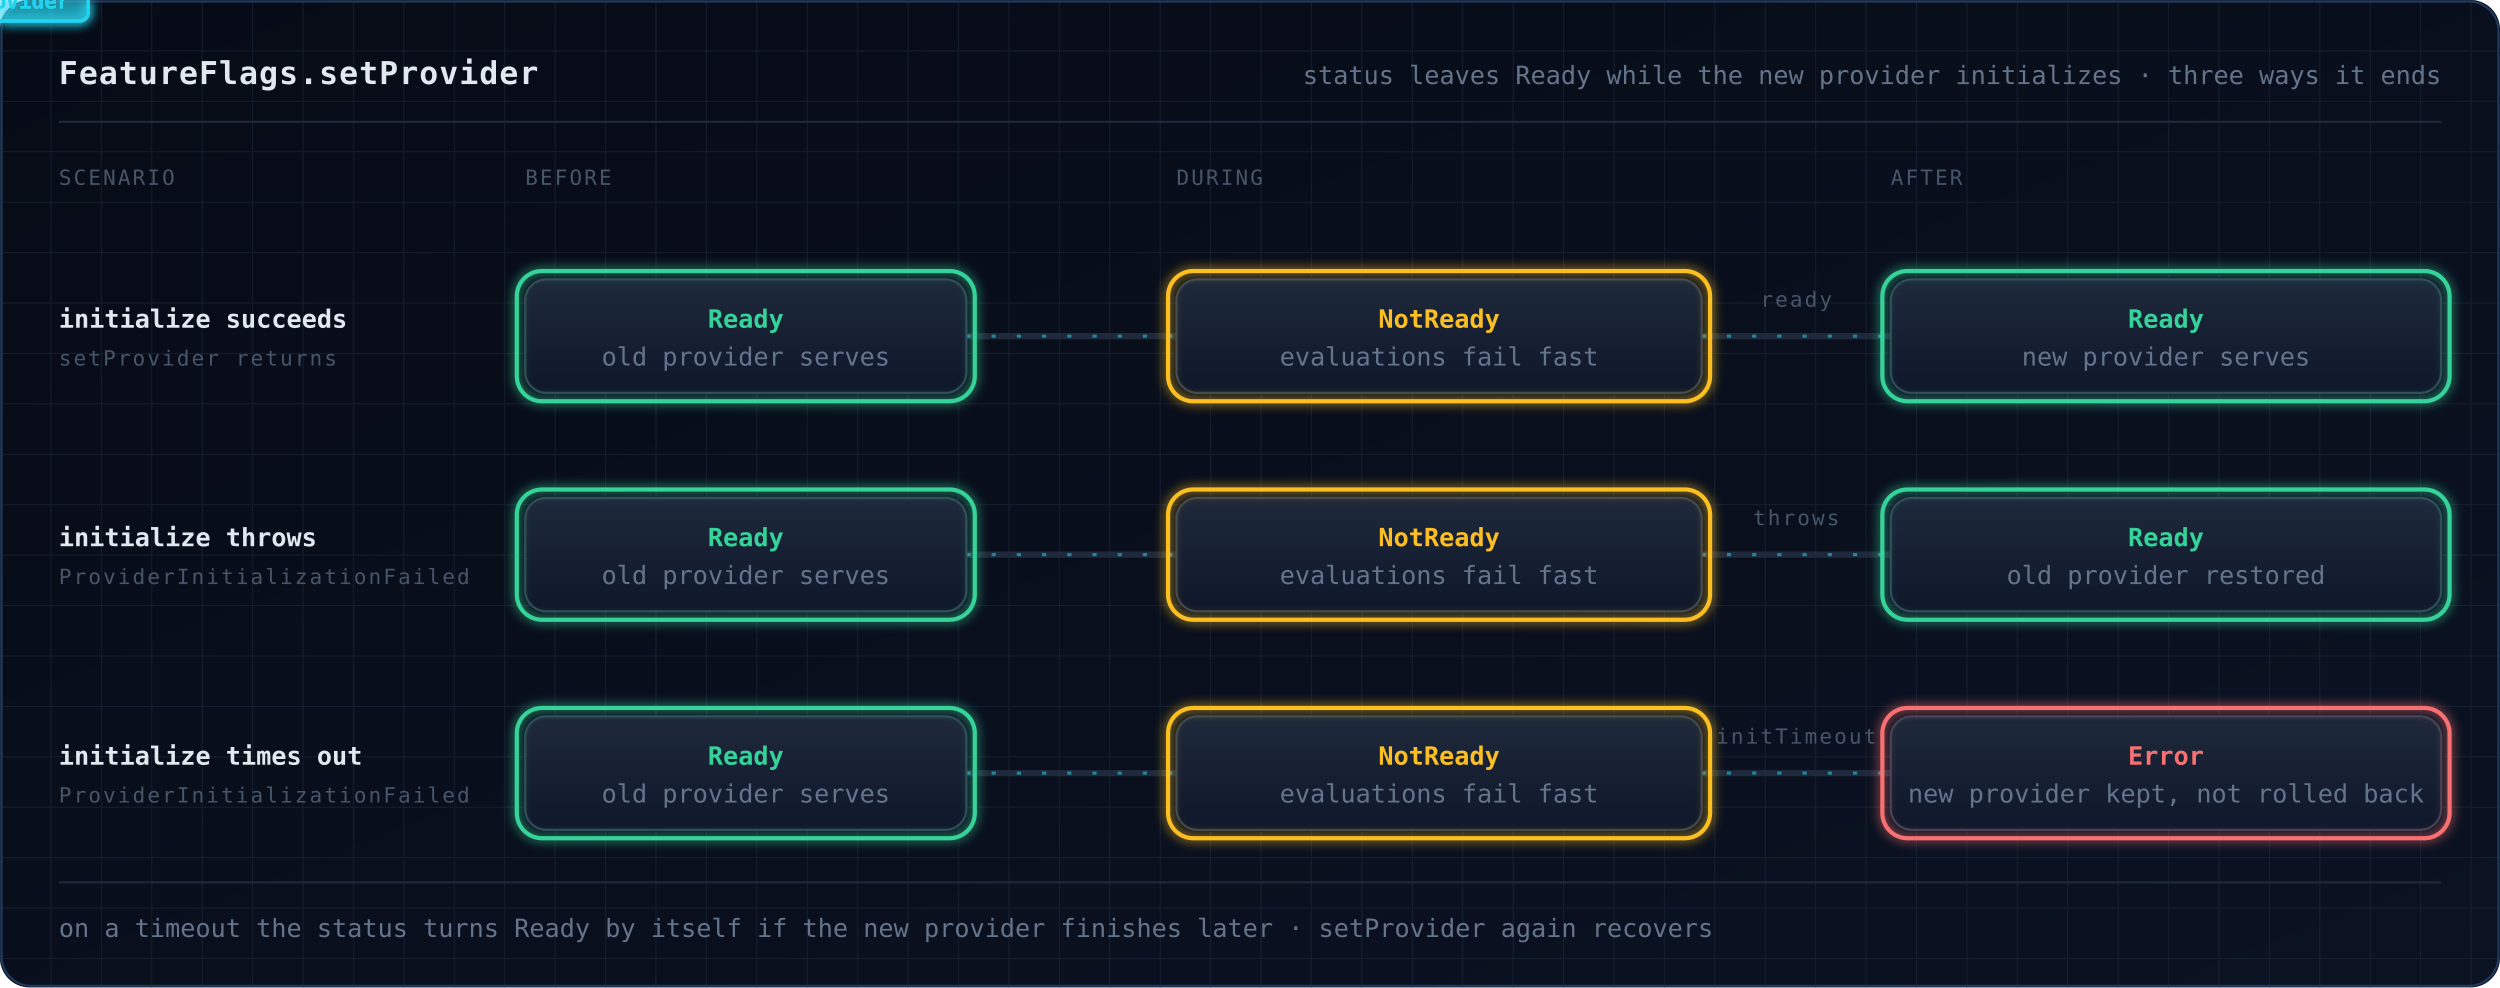
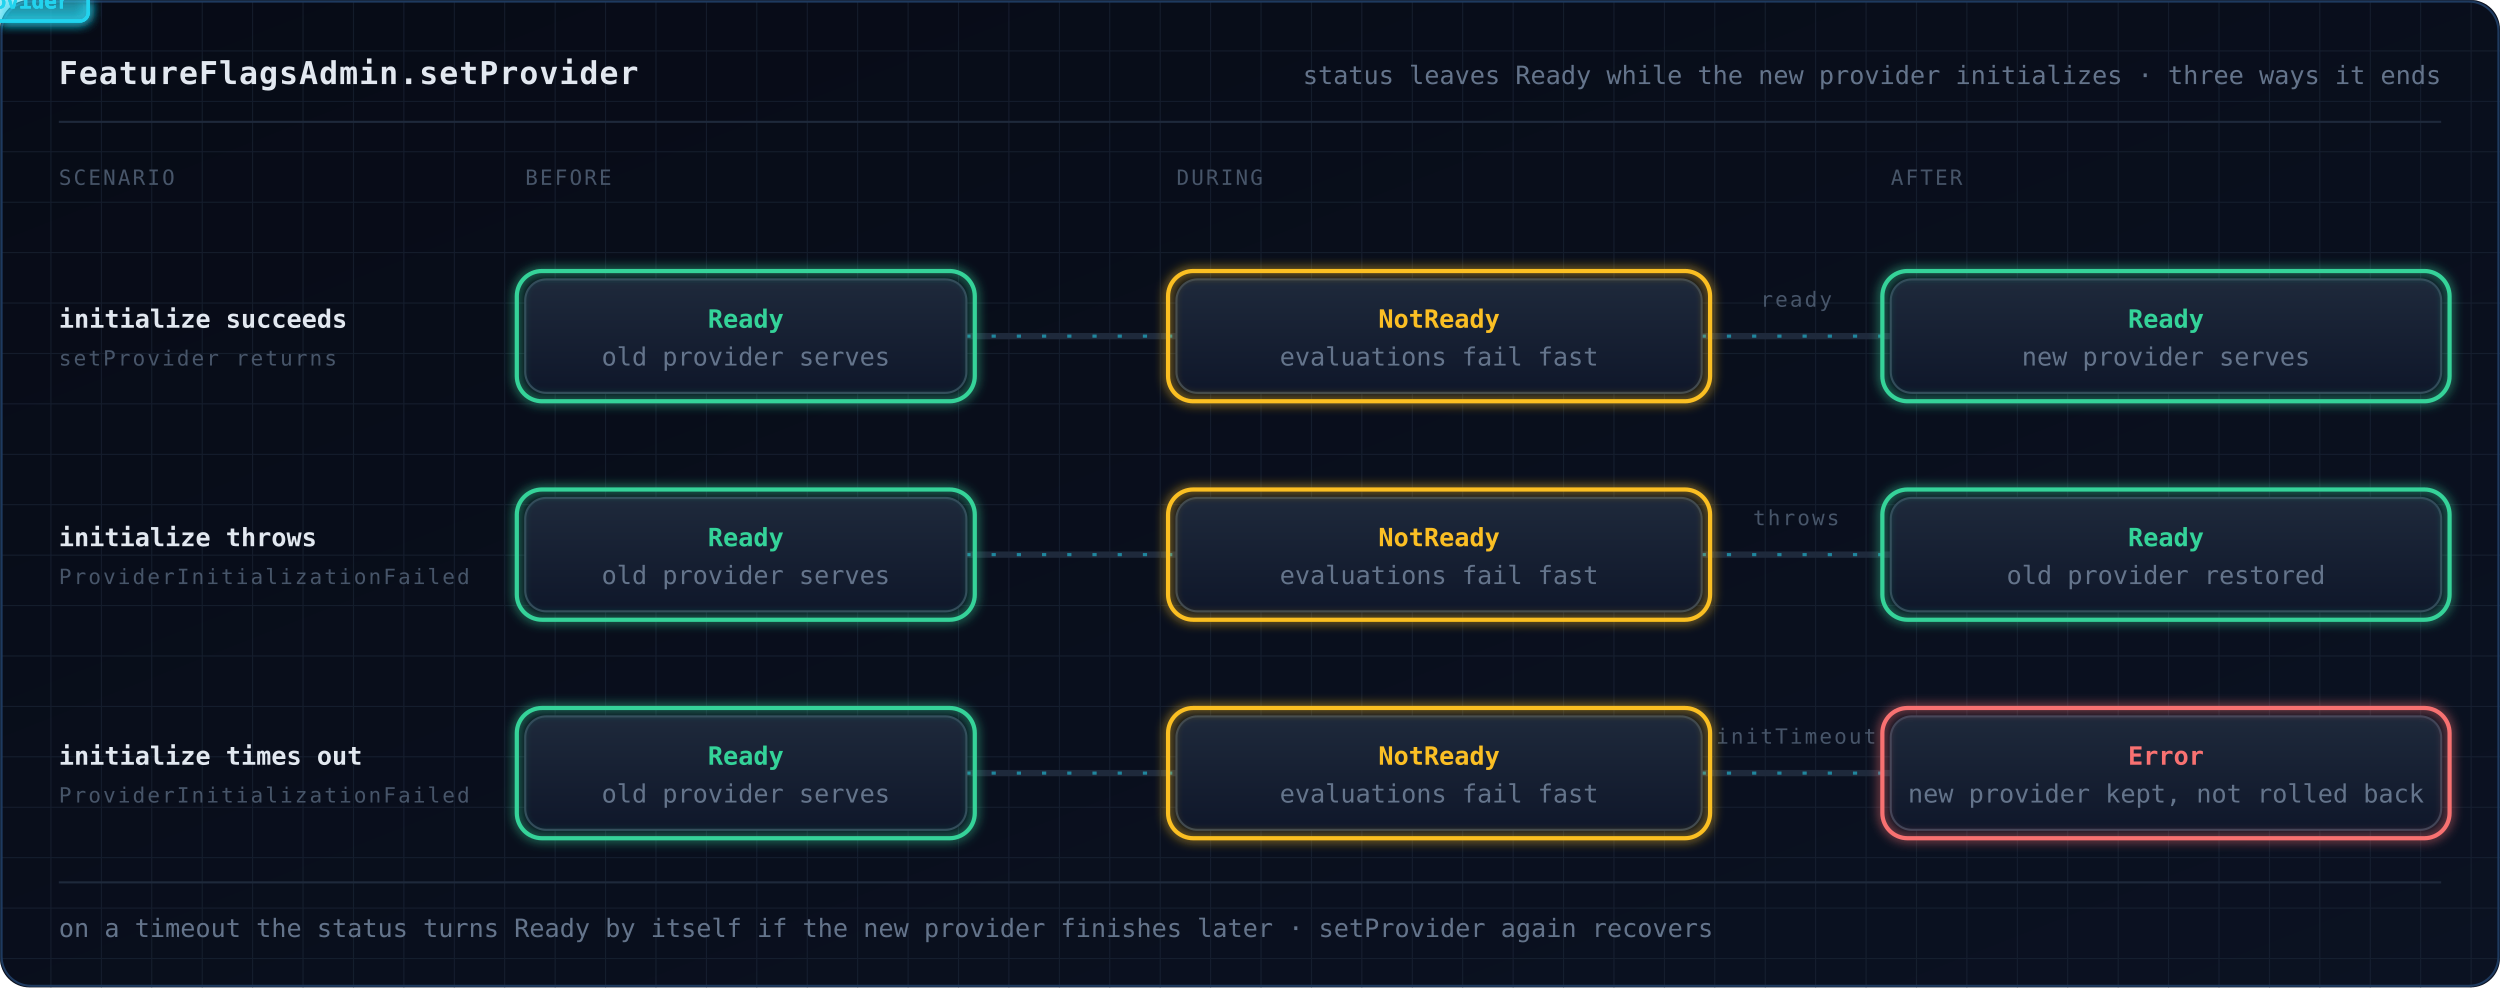
<svg xmlns="http://www.w3.org/2000/svg" viewBox="0 0 1190 470" width="1190" height="470" role="img" aria-label="setProvider: the status moves from Ready to NotReady while the new provider initializes, and evaluations fail with ProviderNotReady. If initialize succeeds the new provider serves and the status is Ready (or Stale if the provider reports stale); if it throws, the old provider is restored and the status returns to Ready; if it times out, the new provider stays registered and the status is Error.">
  <defs>
    <filter id="glow" x="-50%" y="-50%" width="200%" height="200%">
      <feGaussianBlur stdDeviation="2.5" result="blur" />
      <feMerge>
        <feMergeNode in="blur" />
        <feMergeNode in="SourceGraphic" />
      </feMerge>
    </filter>
    <pattern id="grid" width="24" height="24" patternUnits="userSpaceOnUse">
      <path d="M24 0H0V24" fill="none" stroke="#1e293b" stroke-width="1" />
    </pattern>
    <linearGradient id="bg" x1="0" y1="0" x2="1" y2="1">
      <stop offset="0" stop-color="#070b16" />
      <stop offset="1" stop-color="#0b1222" />
    </linearGradient>
    <linearGradient id="panel" x1="0" y1="0" x2="0" y2="1">
      <stop offset="0" stop-color="#1e293b" />
      <stop offset="1" stop-color="#0f172a" />
    </linearGradient>
  </defs>
  <style>
  text { font-family: ui-monospace, SFMono-Regular, Menlo, Consolas, monospace; }
  .title { font-size: 15px; font-weight: 700; fill: #e2e8f0; letter-spacing: .5px; }
  .hud { font-size: 12px; fill: #64748b; }
  .key { font-size: 15px; font-weight: 700; fill: #e2e8f0; }
  .mode { font-size: 12px; }
  .tiny { font-size: 10px; fill: #475569; letter-spacing: 1px; }
  .tag { font-size: 12px; font-weight: 700; }
  .chip { font-size: 10px; font-weight: 700; }
  .badge { font-size: 10.5px; font-weight: 700; letter-spacing: .5px; }
  .log { font-size: 13px; }
  .big { font-size: 14px; font-weight: 700; fill: #e2e8f0; }
  .bracket { fill: none; stroke: #334155; stroke-width: 1.5; }
  .rail { stroke: #1e293b; stroke-width: 3; }
  .flow { stroke-width: 1.5; stroke-dasharray: 2 10; stroke-opacity: .55; animation: flow 1s linear infinite; }
  .shuttle { fill: #0b1222; stroke-width: 1.6; }
  .pulse { transform-box: fill-box; transform-origin: center; }
  .arrow { fill: none; stroke-width: 1.6; }
  @keyframes flow { to { stroke-dashoffset: -12; } }
  @keyframes k1{0.000%{opacity:1}5.867%{opacity:1}6.667%{opacity:0}100.000%{opacity:0}}@keyframes k2{0.000%{opacity:0}6.667%{opacity:0}7.467%{opacity:1}19.200%{opacity:1}20.000%{opacity:0}100.000%{opacity:0}}@keyframes k3{0.000%{opacity:0}20.000%{opacity:0}20.800%{opacity:1}31.200%{opacity:1}32.000%{opacity:0}100.000%{opacity:0}}@keyframes k4{0.000%{transform:translate(355.0px,120.0px);opacity:0}0.000%{transform:translate(355.0px,120.0px);opacity:0}2.000%{transform:translate(355.0px,120.0px);opacity:1.0}6.667%{transform:translate(685.0px,120.0px);opacity:1.0}20.000%{transform:translate(685.0px,120.0px);opacity:1.0}24.000%{transform:translate(1031.0px,120.0px);opacity:1.0}32.000%{transform:translate(1031.0px,120.0px);opacity:0}100.000%{transform:translate(1031.0px,120.0px);opacity:0}}@keyframes k5{0.000%{opacity:0}33.333%{opacity:0}34.133%{opacity:1}39.200%{opacity:1}40.000%{opacity:0}100.000%{opacity:0}}@keyframes k6{0.000%{opacity:0}40.000%{opacity:0}40.800%{opacity:1}52.533%{opacity:1}53.333%{opacity:0}100.000%{opacity:0}}@keyframes k7{0.000%{opacity:0}53.333%{opacity:0}54.133%{opacity:1}64.533%{opacity:1}65.333%{opacity:0}100.000%{opacity:0}}@keyframes k8{0.000%{transform:translate(355.0px,224.0px);opacity:0}33.333%{transform:translate(355.0px,224.0px);opacity:0}35.333%{transform:translate(355.0px,224.0px);opacity:1.0}40.000%{transform:translate(685.0px,224.0px);opacity:1.0}53.333%{transform:translate(685.0px,224.0px);opacity:1.0}57.333%{transform:translate(1031.0px,224.0px);opacity:1.0}65.333%{transform:translate(1031.0px,224.0px);opacity:0}100.000%{transform:translate(1031.0px,224.0px);opacity:0}}@keyframes k9{0.000%{opacity:0}66.667%{opacity:0}67.467%{opacity:1}72.533%{opacity:1}73.333%{opacity:0}100.000%{opacity:0}}@keyframes k10{0.000%{opacity:0}73.333%{opacity:0}74.133%{opacity:1}85.867%{opacity:1}86.667%{opacity:0}100.000%{opacity:0}}@keyframes k11{0.000%{opacity:0}86.667%{opacity:0}87.467%{opacity:1}97.867%{opacity:1}98.667%{opacity:0}100.000%{opacity:0}}@keyframes k12{0.000%{transform:translate(355.0px,328.0px);opacity:0}66.667%{transform:translate(355.0px,328.0px);opacity:0}68.667%{transform:translate(355.0px,328.0px);opacity:1.0}73.333%{transform:translate(685.0px,328.0px);opacity:1.0}86.667%{transform:translate(685.0px,328.0px);opacity:1.0}90.667%{transform:translate(1031.0px,328.0px);opacity:1.0}98.667%{transform:translate(1031.0px,328.0px);opacity:0}100.000%{transform:translate(1031.0px,328.0px);opacity:0}}
</style>
  <rect width="1190" height="470" rx="14" fill="url(#bg)" />
  <rect width="1190" height="470" rx="14" fill="url(#grid)" opacity=".55" />
  <rect x=".75" y=".75" width="1188.5" height="468.5" rx="14" fill="none" stroke="#1e3a5f" />
-   <text x="28" y="40" class="title">FeatureFlags.setProvider</text>
+   <text x="28" y="40" class="title">FeatureFlagsAdmin.setProvider</text>
  <text x="1162" y="40" class="hud" text-anchor="end">status leaves Ready while the new provider initializes · three ways it ends</text>
  <line x1="28" y1="58" x2="1162" y2="58" stroke="#1e293b" />
  <text x="28" y="88" class="tiny" text-anchor="start">SCENARIO</text>
  <text x="250" y="88" class="tiny" text-anchor="start">BEFORE</text>
  <text x="560" y="88" class="tiny" text-anchor="start">DURING</text>
  <text x="900" y="88" class="tiny" text-anchor="start">AFTER</text>
  <text x="28" y="156" class="tag" text-anchor="start" fill="#e2e8f0">initialize succeeds</text>
  <text x="28" y="174" class="tiny" text-anchor="start">setProvider returns</text>
  <line x1="460" y1="160" x2="560" y2="160" class="rail" />
  <line x1="460" y1="160" x2="560" y2="160" class="flow" stroke="#22d3ee" />
  <line x1="810" y1="160" x2="900" y2="160" class="rail" />
  <line x1="810" y1="160" x2="900" y2="160" class="flow" stroke="#22d3ee" />
  <text x="855.0" y="146" class="tiny" text-anchor="middle">ready</text>
  <rect x="250" y="133.0" width="210" height="54" rx="10" fill="url(#panel)" stroke="#334155" />
  <text x="355.0" y="156" class="tag" text-anchor="middle" fill="#34d399">Ready</text>
  <text x="355.0" y="174" class="hud" text-anchor="middle">old provider serves</text>
  <rect x="560" y="133.0" width="250" height="54" rx="10" fill="url(#panel)" stroke="#334155" />
  <text x="685.0" y="156" class="tag" text-anchor="middle" fill="#fbbf24">NotReady</text>
  <text x="685.0" y="174" class="hud" text-anchor="middle">evaluations fail fast</text>
  <rect x="900" y="133.0" width="262" height="54" rx="10" fill="url(#panel)" stroke="#334155" />
  <text x="1031.0" y="156" class="tag" text-anchor="middle" fill="#34d399">Ready</text>
  <text x="1031.0" y="174" class="hud" text-anchor="middle">new provider serves</text>
  <rect x="246" y="129.0" width="218" height="62" rx="12" fill="none" stroke="#34d399" stroke-width="2" filter="url(#glow)" style="animation:k1 15.0s linear infinite;" />
  <rect x="556" y="129.0" width="258" height="62" rx="12" fill="none" stroke="#fbbf24" stroke-width="2" filter="url(#glow)" style="animation:k2 15.0s linear infinite;" />
  <rect x="896" y="129.0" width="270" height="62" rx="12" fill="none" stroke="#34d399" stroke-width="2" filter="url(#glow)" style="animation:k3 15.0s linear infinite;" />
  <g style="animation:k4 15.0s ease-in-out infinite;">
    <rect x="-42.0" y="-10" width="84" height="20" rx="4" fill="#22d3ee" fill-opacity="0.18" stroke="#22d3ee" stroke-width="1.5" filter="url(#glow)" />
    <text x="0" y="4" class="chip" text-anchor="middle" fill="#22d3ee">setProvider</text>
  </g>
  <text x="28" y="260" class="tag" text-anchor="start" fill="#e2e8f0">initialize throws</text>
  <text x="28" y="278" class="tiny" text-anchor="start">ProviderInitializationFailed</text>
  <line x1="460" y1="264" x2="560" y2="264" class="rail" />
  <line x1="460" y1="264" x2="560" y2="264" class="flow" stroke="#22d3ee" />
  <line x1="810" y1="264" x2="900" y2="264" class="rail" />
  <line x1="810" y1="264" x2="900" y2="264" class="flow" stroke="#22d3ee" />
  <text x="855.0" y="250" class="tiny" text-anchor="middle">throws</text>
  <rect x="250" y="237.0" width="210" height="54" rx="10" fill="url(#panel)" stroke="#334155" />
  <text x="355.0" y="260" class="tag" text-anchor="middle" fill="#34d399">Ready</text>
  <text x="355.0" y="278" class="hud" text-anchor="middle">old provider serves</text>
  <rect x="560" y="237.0" width="250" height="54" rx="10" fill="url(#panel)" stroke="#334155" />
  <text x="685.0" y="260" class="tag" text-anchor="middle" fill="#fbbf24">NotReady</text>
  <text x="685.0" y="278" class="hud" text-anchor="middle">evaluations fail fast</text>
  <rect x="900" y="237.0" width="262" height="54" rx="10" fill="url(#panel)" stroke="#334155" />
  <text x="1031.0" y="260" class="tag" text-anchor="middle" fill="#34d399">Ready</text>
  <text x="1031.0" y="278" class="hud" text-anchor="middle">old provider restored</text>
  <rect x="246" y="233.0" width="218" height="62" rx="12" fill="none" stroke="#34d399" stroke-width="2" filter="url(#glow)" style="animation:k5 15.0s linear infinite;" />
  <rect x="556" y="233.0" width="258" height="62" rx="12" fill="none" stroke="#fbbf24" stroke-width="2" filter="url(#glow)" style="animation:k6 15.0s linear infinite;" />
  <rect x="896" y="233.0" width="270" height="62" rx="12" fill="none" stroke="#34d399" stroke-width="2" filter="url(#glow)" style="animation:k7 15.0s linear infinite;" />
  <g style="animation:k8 15.0s ease-in-out infinite;">
    <rect x="-42.0" y="-10" width="84" height="20" rx="4" fill="#22d3ee" fill-opacity="0.18" stroke="#22d3ee" stroke-width="1.5" filter="url(#glow)" />
    <text x="0" y="4" class="chip" text-anchor="middle" fill="#22d3ee">setProvider</text>
  </g>
  <text x="28" y="364" class="tag" text-anchor="start" fill="#e2e8f0">initialize times out</text>
  <text x="28" y="382" class="tiny" text-anchor="start">ProviderInitializationFailed</text>
  <line x1="460" y1="368" x2="560" y2="368" class="rail" />
  <line x1="460" y1="368" x2="560" y2="368" class="flow" stroke="#22d3ee" />
  <line x1="810" y1="368" x2="900" y2="368" class="rail" />
  <line x1="810" y1="368" x2="900" y2="368" class="flow" stroke="#22d3ee" />
  <text x="855.0" y="354" class="tiny" text-anchor="middle">initTimeout</text>
  <rect x="250" y="341.0" width="210" height="54" rx="10" fill="url(#panel)" stroke="#334155" />
  <text x="355.0" y="364" class="tag" text-anchor="middle" fill="#34d399">Ready</text>
  <text x="355.0" y="382" class="hud" text-anchor="middle">old provider serves</text>
  <rect x="560" y="341.0" width="250" height="54" rx="10" fill="url(#panel)" stroke="#334155" />
  <text x="685.0" y="364" class="tag" text-anchor="middle" fill="#fbbf24">NotReady</text>
  <text x="685.0" y="382" class="hud" text-anchor="middle">evaluations fail fast</text>
  <rect x="900" y="341.0" width="262" height="54" rx="10" fill="url(#panel)" stroke="#334155" />
  <text x="1031.0" y="364" class="tag" text-anchor="middle" fill="#f87171">Error</text>
  <text x="1031.0" y="382" class="hud" text-anchor="middle">new provider kept, not rolled back</text>
  <rect x="246" y="337.0" width="218" height="62" rx="12" fill="none" stroke="#34d399" stroke-width="2" filter="url(#glow)" style="animation:k9 15.0s linear infinite;" />
  <rect x="556" y="337.0" width="258" height="62" rx="12" fill="none" stroke="#fbbf24" stroke-width="2" filter="url(#glow)" style="animation:k10 15.0s linear infinite;" />
  <rect x="896" y="337.0" width="270" height="62" rx="12" fill="none" stroke="#f87171" stroke-width="2" filter="url(#glow)" style="animation:k11 15.0s linear infinite;" />
  <g style="animation:k12 15.0s ease-in-out infinite;">
    <rect x="-42.0" y="-10" width="84" height="20" rx="4" fill="#22d3ee" fill-opacity="0.18" stroke="#22d3ee" stroke-width="1.5" filter="url(#glow)" />
    <text x="0" y="4" class="chip" text-anchor="middle" fill="#22d3ee">setProvider</text>
  </g>
  <line x1="28" y1="420" x2="1162" y2="420" stroke="#1e293b" />
  <text x="28" y="446" class="hud">on a timeout the status turns Ready by itself if the new provider finishes later · setProvider again recovers</text>
</svg>
